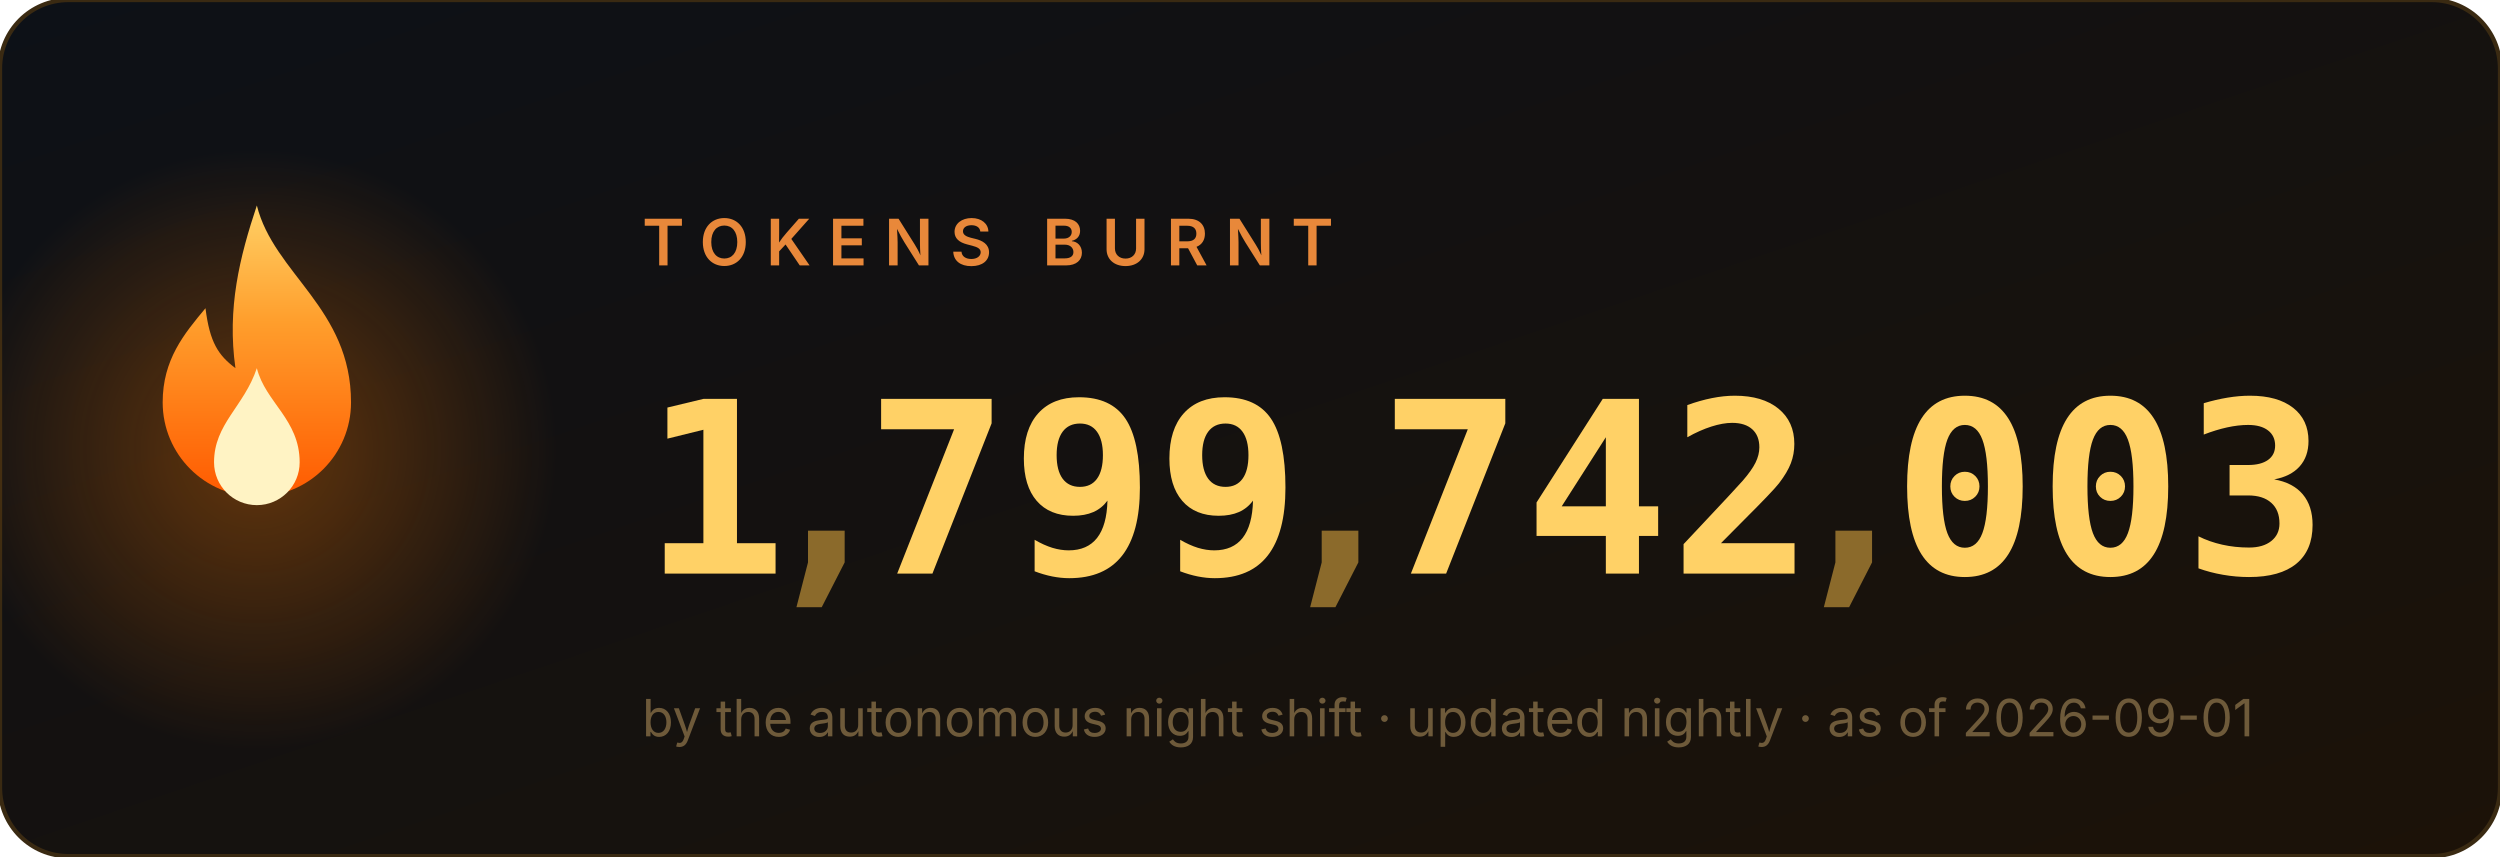
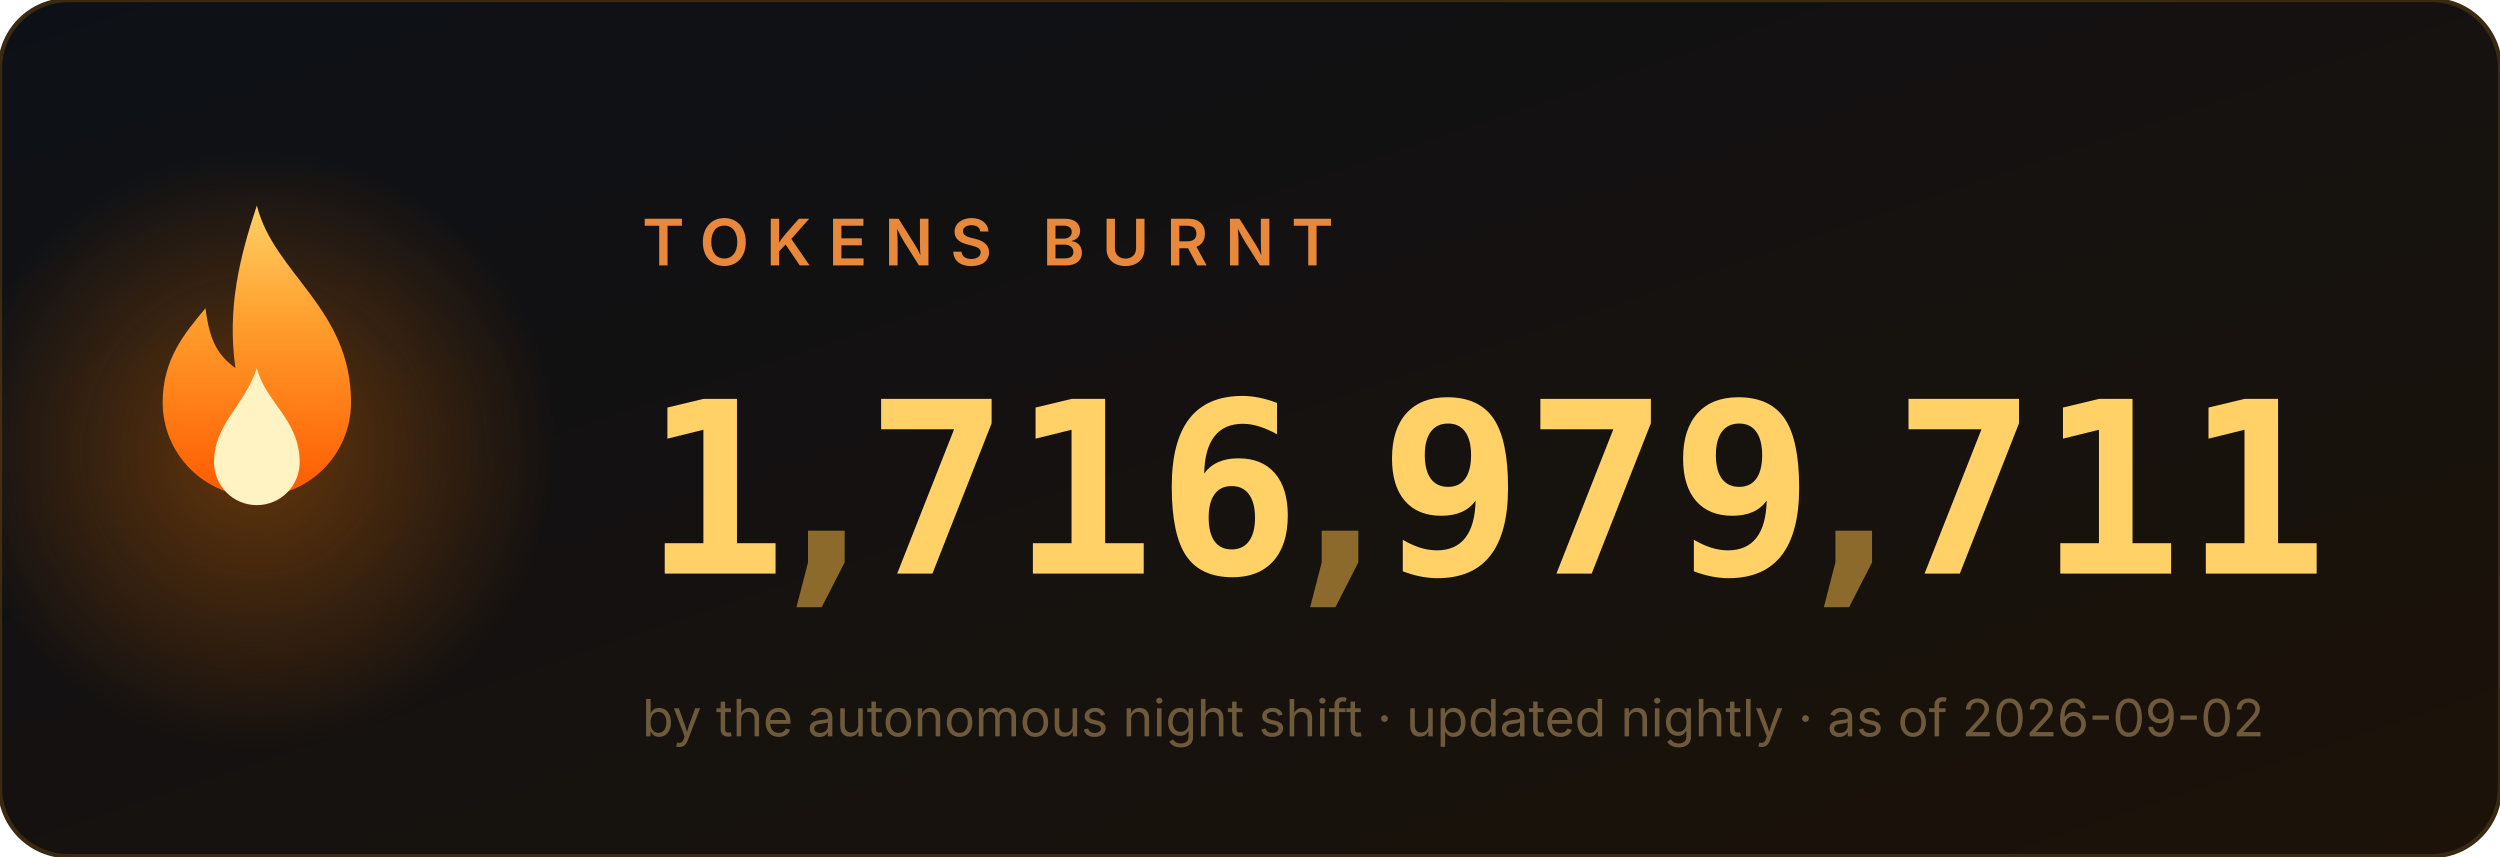
- <svg xmlns="http://www.w3.org/2000/svg" width="584" height="200" viewBox="0 0 584 200" role="img" aria-label="1,799,742,003 tokens burnt">
+ <svg xmlns="http://www.w3.org/2000/svg" width="584" height="200" viewBox="0 0 584 200" role="img" aria-label="1,716,979,711 tokens burnt">
  <style>
.num{font:700 56px ui-monospace,'Cascadia Code',Menlo,Consolas,monospace;fill:#ffd166}
.comma{fill:#8b6a2b}
.label{font:600 15px -apple-system,'Segoe UI',sans-serif;fill:#e8883a;letter-spacing:4px}
.sub{font:400 12px -apple-system,'Segoe UI',sans-serif;fill:#6e5a3a}
</style>
  <defs>
    <linearGradient id="bg" x1="0" y1="0" x2="1" y2="1">
      <stop offset="0" stop-color="#0d1117" />
      <stop offset="1" stop-color="#1c1208" />
    </linearGradient>
    <linearGradient id="fg" x1="0" y1="1" x2="0" y2="0">
      <stop offset="0" stop-color="#ff5a00" />
      <stop offset=".6" stop-color="#ff9e2c" />
      <stop offset="1" stop-color="#ffd166" />
    </linearGradient>
    <radialGradient id="halo">
      <stop offset="0" stop-color="#ff7b00" />
      <stop offset="1" stop-color="#ff7b00" stop-opacity="0" />
    </radialGradient>
  </defs>
  <rect width="584" height="200" rx="16" fill="url(#bg)" stroke="#3a2a12" />
  <circle cx="60" cy="105" r="70" fill="url(#halo)" opacity=".35">
    <animate attributeName="opacity" values=".25;.55;.25" dur="2.2s" repeatCount="indefinite" />
  </circle>
  <g transform="translate(60,128)">
    <g>
      <animateTransform attributeName="transform" type="scale" values="1 1;.95 1.1;1 1" dur="1.6s" repeatCount="indefinite" additive="sum" calcMode="spline" keySplines=".4 0 .6 1;.4 0 .6 1" />
      <path d="M0 -80c4 16 22 24 22 46a22 22 0 1 1-44 0c0-10 5-16 10-22 1 8 3 11 7 14-2-14 1-26 5-38z" fill="url(#fg)" />
      <path d="M0 -42c2 8 10 12 10 22a10 10 0 1 1-20 0c0-9 7-13 10-22z" fill="#fff3c4">
        <animateTransform attributeName="transform" type="scale" values="1 1;1.06 .92;1 1" dur="1.1s" repeatCount="indefinite" additive="sum" calcMode="spline" keySplines=".4 0 .6 1;.4 0 .6 1" />
      </path>
    </g>
  </g>
  <text x="150" y="62" class="label">TOKENS BURNT</text>
  <svg x="150" y="84" width="34" height="64" viewBox="0 0 34 64">
    <g transform="translate(0,-64)">
      <g>
        <animateTransform attributeName="transform" type="translate" values="0 64;0 64;0 0" keyTimes="0;0.000;1" dur="0.97s" begin="0s" fill="freeze" additive="sum" calcMode="spline" keySplines="0 0 1 1;.2 .7 .3 1" />
        <text x="17" y="50" class="num" text-anchor="middle">0</text>
        <text x="17" y="114" class="num" text-anchor="middle">1</text>
        <text x="17" y="178" class="num" text-anchor="middle">2</text>
        <text x="17" y="242" class="num" text-anchor="middle">3</text>
        <text x="17" y="306" class="num" text-anchor="middle">4</text>
        <text x="17" y="370" class="num" text-anchor="middle">5</text>
        <text x="17" y="434" class="num" text-anchor="middle">6</text>
        <text x="17" y="498" class="num" text-anchor="middle">7</text>
        <text x="17" y="562" class="num" text-anchor="middle">8</text>
        <text x="17" y="626" class="num" text-anchor="middle">9</text>
      </g>
    </g>
  </svg>
  <text x="193" y="134" class="num comma" text-anchor="middle">,</text>
  <svg x="202" y="84" width="34" height="64" viewBox="0 0 34 64">
    <g transform="translate(0,-448)">
      <g>
        <animateTransform attributeName="transform" type="translate" values="0 448;0 448;0 0" keyTimes="0;0.147;1" dur="1.63s" begin="0s" fill="freeze" additive="sum" calcMode="spline" keySplines="0 0 1 1;.2 .7 .3 1" />
        <text x="17" y="50" class="num" text-anchor="middle">0</text>
        <text x="17" y="114" class="num" text-anchor="middle">1</text>
        <text x="17" y="178" class="num" text-anchor="middle">2</text>
        <text x="17" y="242" class="num" text-anchor="middle">3</text>
        <text x="17" y="306" class="num" text-anchor="middle">4</text>
        <text x="17" y="370" class="num" text-anchor="middle">5</text>
        <text x="17" y="434" class="num" text-anchor="middle">6</text>
        <text x="17" y="498" class="num" text-anchor="middle">7</text>
        <text x="17" y="562" class="num" text-anchor="middle">8</text>
        <text x="17" y="626" class="num" text-anchor="middle">9</text>
      </g>
    </g>
  </svg>
  <svg x="236" y="84" width="34" height="64" viewBox="0 0 34 64">
-     <g transform="translate(0,-576)">
-       <g>
-         <animateTransform attributeName="transform" type="translate" values="0 576;0 576;0 0" keyTimes="0;0.190;1" dur="1.89s" begin="0s" fill="freeze" additive="sum" calcMode="spline" keySplines="0 0 1 1;.2 .7 .3 1" />
+     <g transform="translate(0,-64)">
+       <g>
+         <animateTransform attributeName="transform" type="translate" values="0 64;0 64;0 0" keyTimes="0;0.271;1" dur="1.33s" begin="0s" fill="freeze" additive="sum" calcMode="spline" keySplines="0 0 1 1;.2 .7 .3 1" />
        <text x="17" y="50" class="num" text-anchor="middle">0</text>
        <text x="17" y="114" class="num" text-anchor="middle">1</text>
        <text x="17" y="178" class="num" text-anchor="middle">2</text>
        <text x="17" y="242" class="num" text-anchor="middle">3</text>
        <text x="17" y="306" class="num" text-anchor="middle">4</text>
        <text x="17" y="370" class="num" text-anchor="middle">5</text>
        <text x="17" y="434" class="num" text-anchor="middle">6</text>
        <text x="17" y="498" class="num" text-anchor="middle">7</text>
        <text x="17" y="562" class="num" text-anchor="middle">8</text>
        <text x="17" y="626" class="num" text-anchor="middle">9</text>
      </g>
    </g>
  </svg>
  <svg x="270" y="84" width="34" height="64" viewBox="0 0 34 64">
-     <g transform="translate(0,-576)">
-       <g>
-         <animateTransform attributeName="transform" type="translate" values="0 576;0 576;0 0" keyTimes="0;0.239;1" dur="2.01s" begin="0s" fill="freeze" additive="sum" calcMode="spline" keySplines="0 0 1 1;.2 .7 .3 1" />
+     <g transform="translate(0,-384)">
+       <g>
+         <animateTransform attributeName="transform" type="translate" values="0 384;0 384;0 0" keyTimes="0;0.267;1" dur="1.80s" begin="0s" fill="freeze" additive="sum" calcMode="spline" keySplines="0 0 1 1;.2 .7 .3 1" />
        <text x="17" y="50" class="num" text-anchor="middle">0</text>
        <text x="17" y="114" class="num" text-anchor="middle">1</text>
        <text x="17" y="178" class="num" text-anchor="middle">2</text>
        <text x="17" y="242" class="num" text-anchor="middle">3</text>
        <text x="17" y="306" class="num" text-anchor="middle">4</text>
        <text x="17" y="370" class="num" text-anchor="middle">5</text>
        <text x="17" y="434" class="num" text-anchor="middle">6</text>
        <text x="17" y="498" class="num" text-anchor="middle">7</text>
        <text x="17" y="562" class="num" text-anchor="middle">8</text>
        <text x="17" y="626" class="num" text-anchor="middle">9</text>
      </g>
    </g>
  </svg>
  <text x="313" y="134" class="num comma" text-anchor="middle">,</text>
  <svg x="322" y="84" width="34" height="64" viewBox="0 0 34 64">
+     <g transform="translate(0,-576)">
+       <g>
+         <animateTransform attributeName="transform" type="translate" values="0 576;0 576;0 0" keyTimes="0;0.320;1" dur="2.25s" begin="0s" fill="freeze" additive="sum" calcMode="spline" keySplines="0 0 1 1;.2 .7 .3 1" />
+         <text x="17" y="50" class="num" text-anchor="middle">0</text>
+         <text x="17" y="114" class="num" text-anchor="middle">1</text>
+         <text x="17" y="178" class="num" text-anchor="middle">2</text>
+         <text x="17" y="242" class="num" text-anchor="middle">3</text>
+         <text x="17" y="306" class="num" text-anchor="middle">4</text>
+         <text x="17" y="370" class="num" text-anchor="middle">5</text>
+         <text x="17" y="434" class="num" text-anchor="middle">6</text>
+         <text x="17" y="498" class="num" text-anchor="middle">7</text>
+         <text x="17" y="562" class="num" text-anchor="middle">8</text>
+         <text x="17" y="626" class="num" text-anchor="middle">9</text>
+       </g>
+     </g>
+   </svg>
+   <svg x="356" y="84" width="34" height="64" viewBox="0 0 34 64">
    <g transform="translate(0,-448)">
      <g>
-         <animateTransform attributeName="transform" type="translate" values="0 448;0 448;0 0" keyTimes="0;0.341;1" dur="2.11s" begin="0s" fill="freeze" additive="sum" calcMode="spline" keySplines="0 0 1 1;.2 .7 .3 1" />
-         <text x="17" y="50" class="num" text-anchor="middle">0</text>
-         <text x="17" y="114" class="num" text-anchor="middle">1</text>
-         <text x="17" y="178" class="num" text-anchor="middle">2</text>
-         <text x="17" y="242" class="num" text-anchor="middle">3</text>
-         <text x="17" y="306" class="num" text-anchor="middle">4</text>
-         <text x="17" y="370" class="num" text-anchor="middle">5</text>
-         <text x="17" y="434" class="num" text-anchor="middle">6</text>
-         <text x="17" y="498" class="num" text-anchor="middle">7</text>
-         <text x="17" y="562" class="num" text-anchor="middle">8</text>
-         <text x="17" y="626" class="num" text-anchor="middle">9</text>
-       </g>
-     </g>
-   </svg>
-   <svg x="356" y="84" width="34" height="64" viewBox="0 0 34 64">
-     <g transform="translate(0,-256)">
-       <g>
-         <animateTransform attributeName="transform" type="translate" values="0 256;0 256;0 0" keyTimes="0;0.416;1" dur="2.02s" begin="0s" fill="freeze" additive="sum" calcMode="spline" keySplines="0 0 1 1;.2 .7 .3 1" />
+         <animateTransform attributeName="transform" type="translate" values="0 448;0 448;0 0" keyTimes="0;0.377;1" dur="2.23s" begin="0s" fill="freeze" additive="sum" calcMode="spline" keySplines="0 0 1 1;.2 .7 .3 1" />
        <text x="17" y="50" class="num" text-anchor="middle">0</text>
        <text x="17" y="114" class="num" text-anchor="middle">1</text>
        <text x="17" y="178" class="num" text-anchor="middle">2</text>
        <text x="17" y="242" class="num" text-anchor="middle">3</text>
        <text x="17" y="306" class="num" text-anchor="middle">4</text>
        <text x="17" y="370" class="num" text-anchor="middle">5</text>
        <text x="17" y="434" class="num" text-anchor="middle">6</text>
        <text x="17" y="498" class="num" text-anchor="middle">7</text>
        <text x="17" y="562" class="num" text-anchor="middle">8</text>
        <text x="17" y="626" class="num" text-anchor="middle">9</text>
      </g>
    </g>
  </svg>
  <svg x="390" y="84" width="34" height="64" viewBox="0 0 34 64">
-     <g transform="translate(0,-128)">
-       <g>
-         <animateTransform attributeName="transform" type="translate" values="0 128;0 128;0 0" keyTimes="0;0.480;1" dur="2.00s" begin="0s" fill="freeze" additive="sum" calcMode="spline" keySplines="0 0 1 1;.2 .7 .3 1" />
+     <g transform="translate(0,-576)">
+       <g>
+         <animateTransform attributeName="transform" type="translate" values="0 576;0 576;0 0" keyTimes="0;0.386;1" dur="2.49s" begin="0s" fill="freeze" additive="sum" calcMode="spline" keySplines="0 0 1 1;.2 .7 .3 1" />
        <text x="17" y="50" class="num" text-anchor="middle">0</text>
        <text x="17" y="114" class="num" text-anchor="middle">1</text>
        <text x="17" y="178" class="num" text-anchor="middle">2</text>
        <text x="17" y="242" class="num" text-anchor="middle">3</text>
        <text x="17" y="306" class="num" text-anchor="middle">4</text>
        <text x="17" y="370" class="num" text-anchor="middle">5</text>
        <text x="17" y="434" class="num" text-anchor="middle">6</text>
        <text x="17" y="498" class="num" text-anchor="middle">7</text>
        <text x="17" y="562" class="num" text-anchor="middle">8</text>
        <text x="17" y="626" class="num" text-anchor="middle">9</text>
      </g>
    </g>
  </svg>
  <text x="433" y="134" class="num comma" text-anchor="middle">,</text>
  <svg x="442" y="84" width="34" height="64" viewBox="0 0 34 64">
-     <g transform="translate(0,0)">
-       <g>
-         <animateTransform attributeName="transform" type="translate" values="0 0;0 0;0 0" keyTimes="0;0.571;1" dur="2.10s" begin="0s" fill="freeze" additive="sum" calcMode="spline" keySplines="0 0 1 1;.2 .7 .3 1" />
+     <g transform="translate(0,-448)">
+       <g>
+         <animateTransform attributeName="transform" type="translate" values="0 448;0 448;0 0" keyTimes="0;0.463;1" dur="2.59s" begin="0s" fill="freeze" additive="sum" calcMode="spline" keySplines="0 0 1 1;.2 .7 .3 1" />
        <text x="17" y="50" class="num" text-anchor="middle">0</text>
        <text x="17" y="114" class="num" text-anchor="middle">1</text>
        <text x="17" y="178" class="num" text-anchor="middle">2</text>
        <text x="17" y="242" class="num" text-anchor="middle">3</text>
        <text x="17" y="306" class="num" text-anchor="middle">4</text>
        <text x="17" y="370" class="num" text-anchor="middle">5</text>
        <text x="17" y="434" class="num" text-anchor="middle">6</text>
        <text x="17" y="498" class="num" text-anchor="middle">7</text>
        <text x="17" y="562" class="num" text-anchor="middle">8</text>
        <text x="17" y="626" class="num" text-anchor="middle">9</text>
      </g>
    </g>
  </svg>
  <svg x="476" y="84" width="34" height="64" viewBox="0 0 34 64">
-     <g transform="translate(0,0)">
-       <g>
-         <animateTransform attributeName="transform" type="translate" values="0 0;0 0;0 0" keyTimes="0;0.595;1" dur="2.22s" begin="0s" fill="freeze" additive="sum" calcMode="spline" keySplines="0 0 1 1;.2 .7 .3 1" />
+     <g transform="translate(0,-64)">
+       <g>
+         <animateTransform attributeName="transform" type="translate" values="0 64;0 64;0 0" keyTimes="0;0.576;1" dur="2.29s" begin="0s" fill="freeze" additive="sum" calcMode="spline" keySplines="0 0 1 1;.2 .7 .3 1" />
        <text x="17" y="50" class="num" text-anchor="middle">0</text>
        <text x="17" y="114" class="num" text-anchor="middle">1</text>
        <text x="17" y="178" class="num" text-anchor="middle">2</text>
        <text x="17" y="242" class="num" text-anchor="middle">3</text>
        <text x="17" y="306" class="num" text-anchor="middle">4</text>
        <text x="17" y="370" class="num" text-anchor="middle">5</text>
        <text x="17" y="434" class="num" text-anchor="middle">6</text>
        <text x="17" y="498" class="num" text-anchor="middle">7</text>
        <text x="17" y="562" class="num" text-anchor="middle">8</text>
        <text x="17" y="626" class="num" text-anchor="middle">9</text>
      </g>
    </g>
  </svg>
  <svg x="510" y="84" width="34" height="64" viewBox="0 0 34 64">
-     <g transform="translate(0,-192)">
-       <g>
-         <animateTransform attributeName="transform" type="translate" values="0 192;0 192;0 0" keyTimes="0;0.565;1" dur="2.55s" begin="0s" fill="freeze" additive="sum" calcMode="spline" keySplines="0 0 1 1;.2 .7 .3 1" />
-         <text x="17" y="50" class="num" text-anchor="middle">0</text>
-         <text x="17" y="114" class="num" text-anchor="middle">1</text>
-         <text x="17" y="178" class="num" text-anchor="middle">2</text>
-         <text x="17" y="242" class="num" text-anchor="middle">3</text>
-         <text x="17" y="306" class="num" text-anchor="middle">4</text>
-         <text x="17" y="370" class="num" text-anchor="middle">5</text>
-         <text x="17" y="434" class="num" text-anchor="middle">6</text>
-         <text x="17" y="498" class="num" text-anchor="middle">7</text>
-         <text x="17" y="562" class="num" text-anchor="middle">8</text>
-         <text x="17" y="626" class="num" text-anchor="middle">9</text>
-       </g>
-     </g>
-   </svg>
-   <text x="150" y="172" class="sub">by the autonomous night shift · updated nightly · as of 2026-09-01</text>
+     <g transform="translate(0,-64)">
+       <g>
+         <animateTransform attributeName="transform" type="translate" values="0 64;0 64;0 0" keyTimes="0;0.598;1" dur="2.41s" begin="0s" fill="freeze" additive="sum" calcMode="spline" keySplines="0 0 1 1;.2 .7 .3 1" />
+         <text x="17" y="50" class="num" text-anchor="middle">0</text>
+         <text x="17" y="114" class="num" text-anchor="middle">1</text>
+         <text x="17" y="178" class="num" text-anchor="middle">2</text>
+         <text x="17" y="242" class="num" text-anchor="middle">3</text>
+         <text x="17" y="306" class="num" text-anchor="middle">4</text>
+         <text x="17" y="370" class="num" text-anchor="middle">5</text>
+         <text x="17" y="434" class="num" text-anchor="middle">6</text>
+         <text x="17" y="498" class="num" text-anchor="middle">7</text>
+         <text x="17" y="562" class="num" text-anchor="middle">8</text>
+         <text x="17" y="626" class="num" text-anchor="middle">9</text>
+       </g>
+     </g>
+   </svg>
+   <text x="150" y="172" class="sub">by the autonomous night shift · updated nightly · as of 2026-09-02</text>
</svg>
